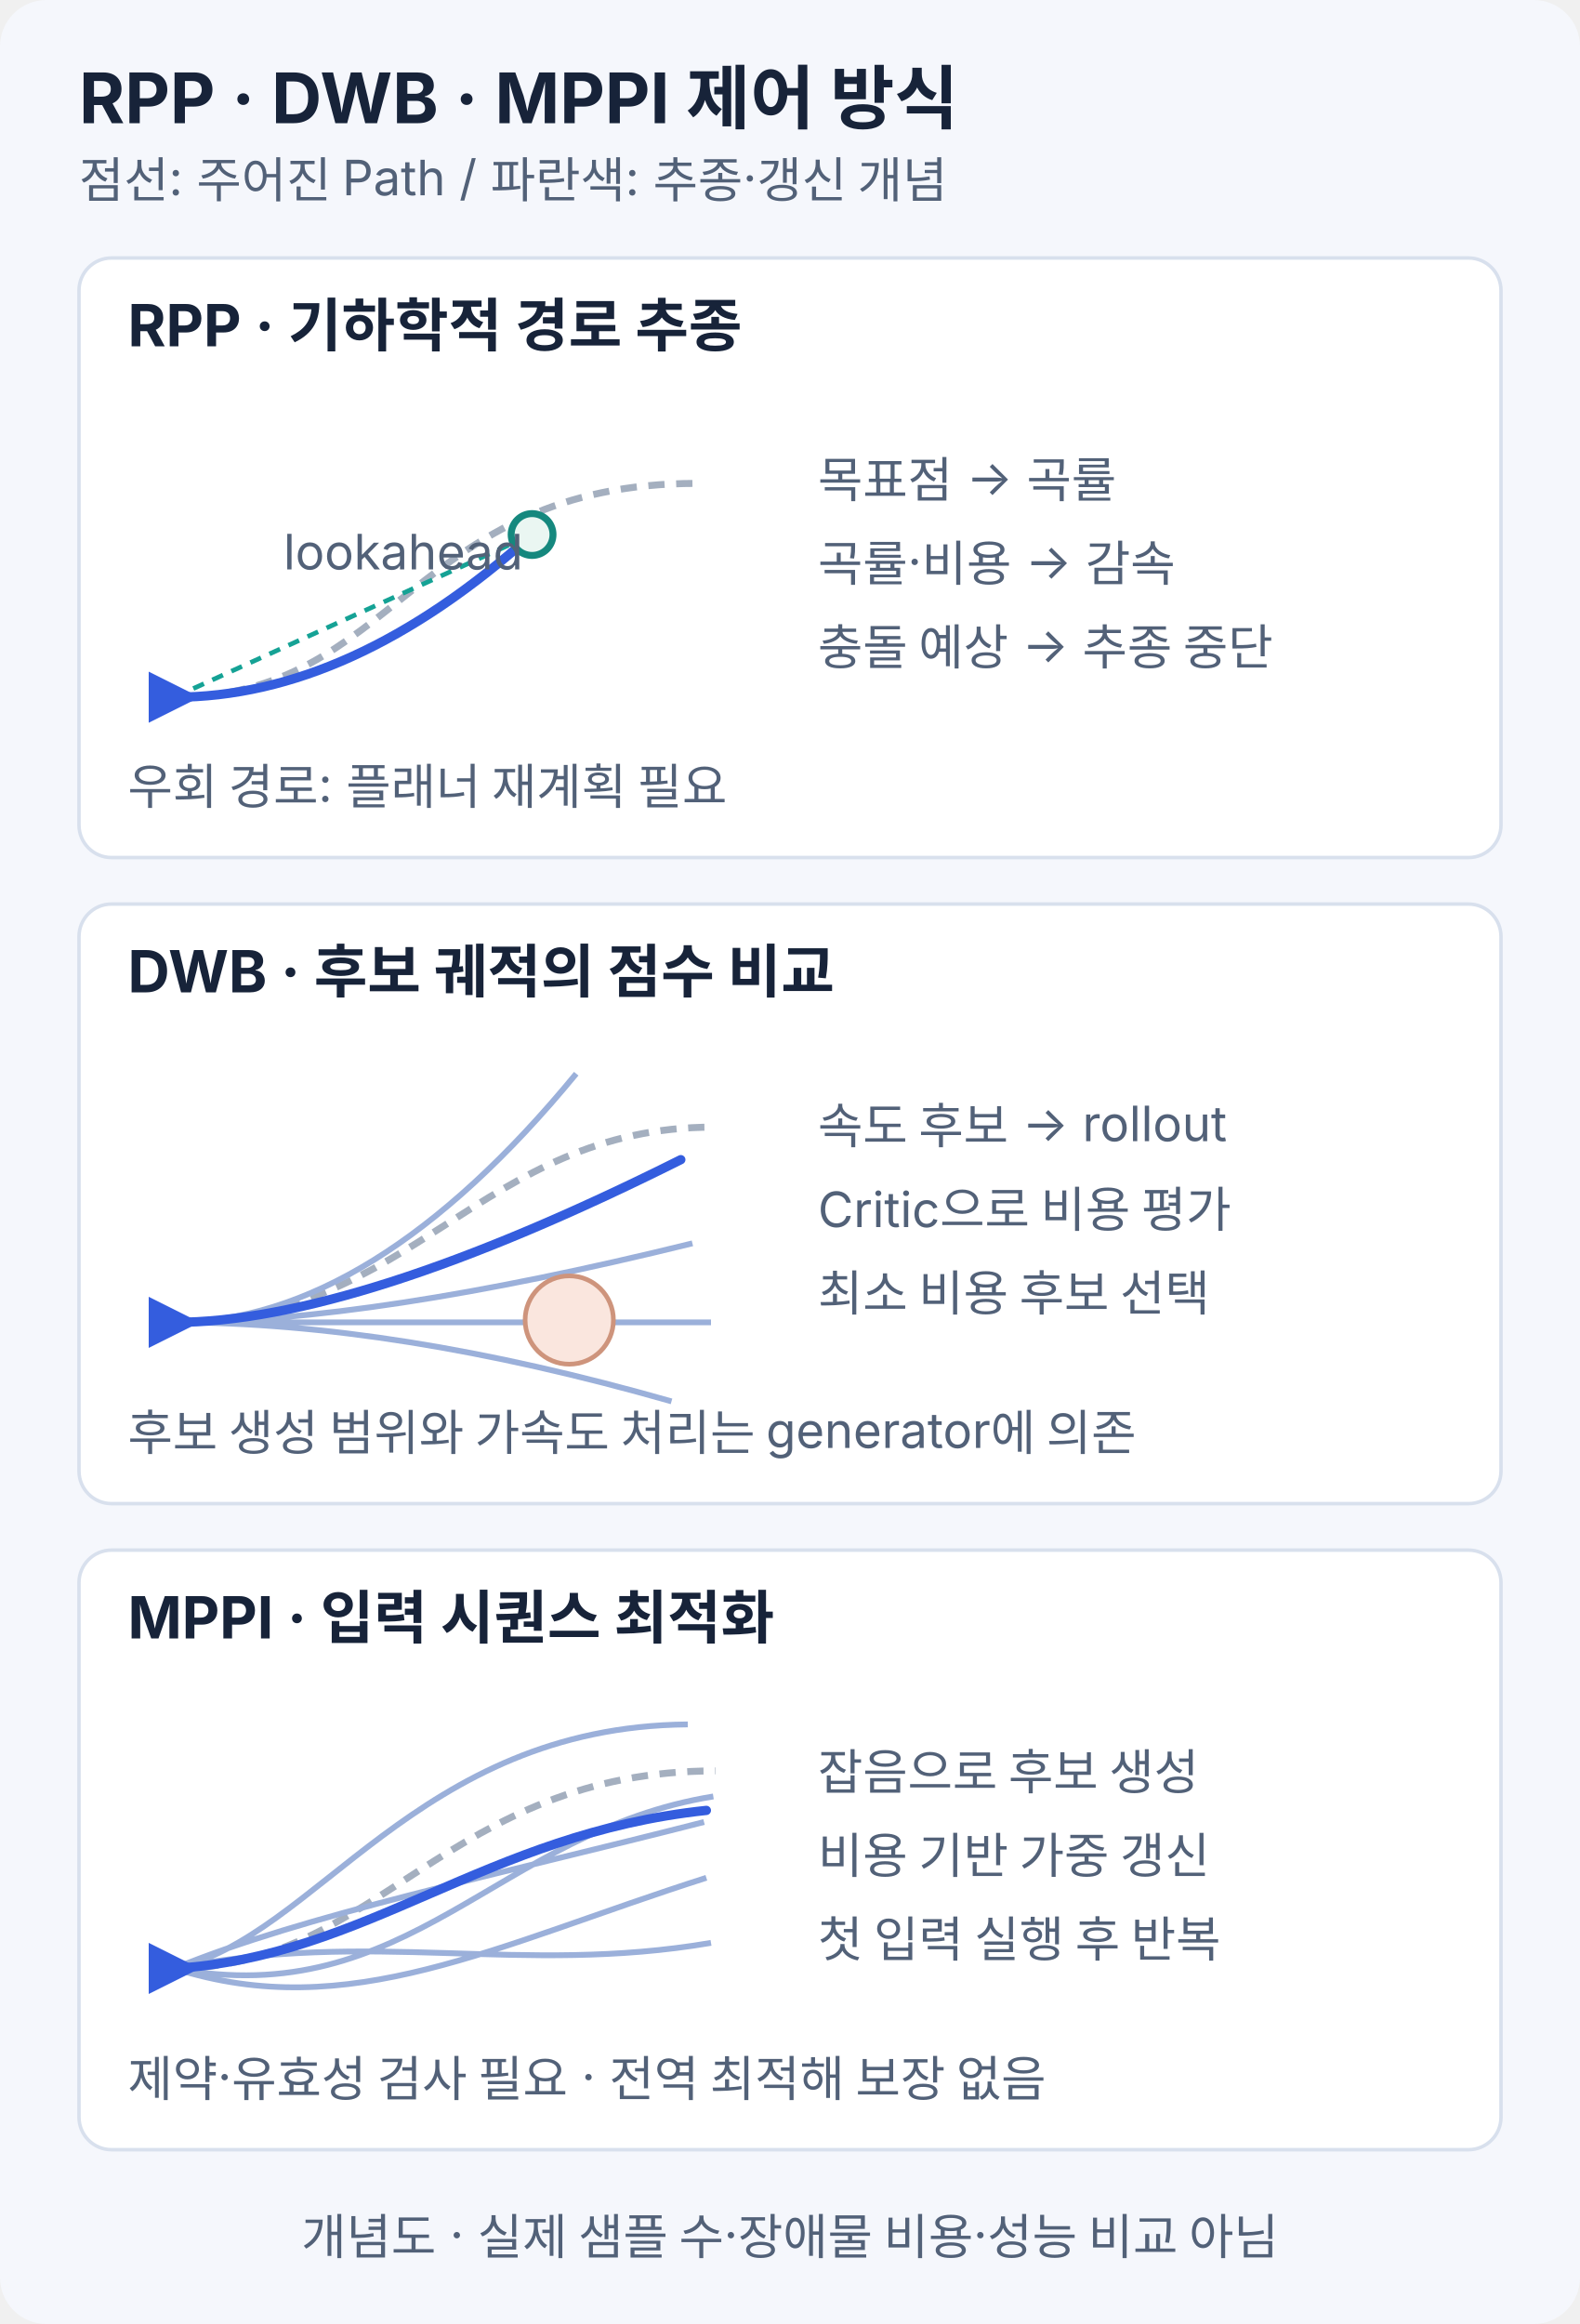
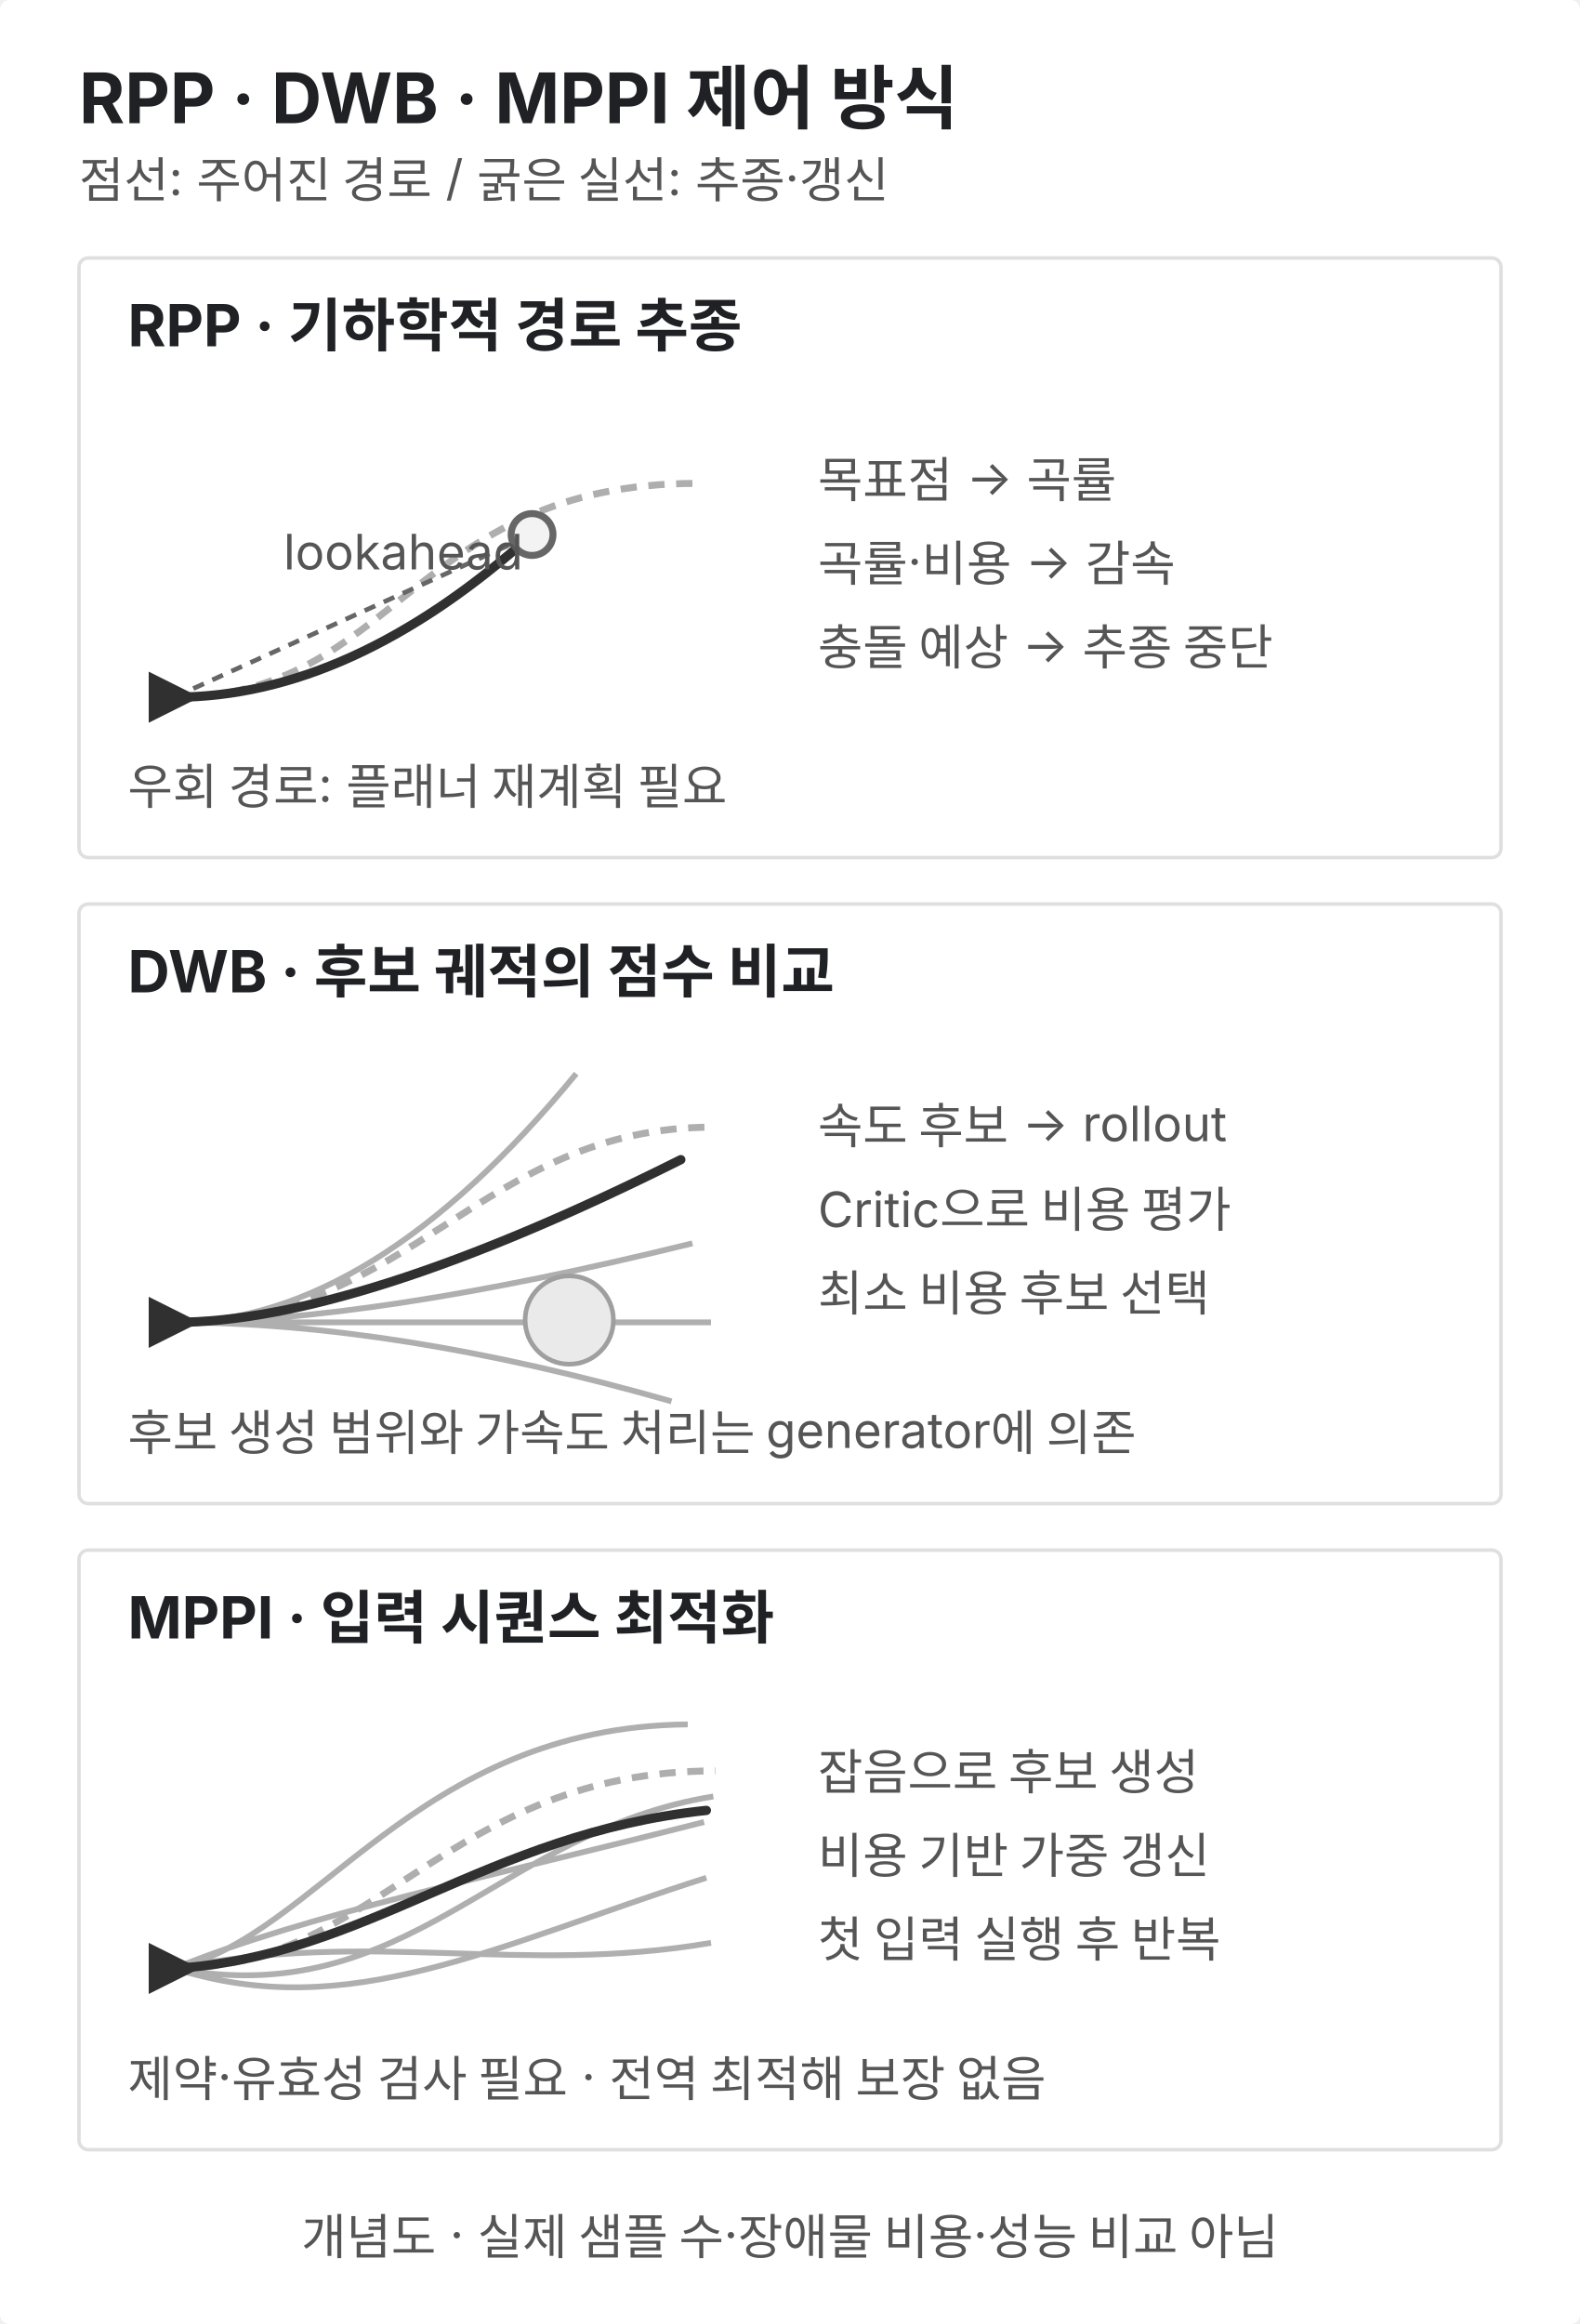
<svg xmlns="http://www.w3.org/2000/svg" width="680" height="1000" viewBox="0 0 680 1000" role="img" aria-labelledby="title desc">
  <defs>
    <marker id="arrow" markerWidth="8" markerHeight="8" refX="6" refY="4" orient="auto">
-       <path d="M0 0 7 4 0 8" fill="none" stroke="#345dde" stroke-width="1.5" />
+       <path d="M0 0 7 4 0 8" fill="none" stroke="#303030" stroke-width="1.5" />
    </marker>
    <style>
-       text{font-family:system-ui,-apple-system,"Noto Sans KR",sans-serif;fill:#172339}
-       .title{font-size:30px;font-weight:750}.label{font-size:25px;font-weight:700}.note{font-size:21px;fill:#526178}
-       .panel{fill:#fff;stroke:#d8e0ed;stroke-width:1.5}.path{fill:none;stroke:#a4afbf;stroke-width:3;stroke-dasharray:7 5}
-       .selected{fill:none;stroke:#345dde;stroke-width:4;stroke-linecap:round}.sample{fill:none;stroke:#9bb0da;stroke-width:2.5}
+       text{font-family:system-ui,-apple-system,"Noto Sans KR",sans-serif;fill:#202124}
+       .title{font-size:30px;font-weight:750}.label{font-size:25px;font-weight:700}.note{font-size:21px;fill:#555555}
+       .panel{fill:#fff;stroke:#dfdfdf;stroke-width:1.5}.path{fill:none;stroke:#aeaeae;stroke-width:3;stroke-dasharray:7 5}
+       .selected{fill:none;stroke:#303030;stroke-width:4;stroke-linecap:round}.sample{fill:none;stroke:#afafaf;stroke-width:2.5}
    </style>
  </defs>
-   <rect width="680" height="1000" rx="20" fill="#f5f7fc" />
+   <rect width="680" height="1000" rx="4" fill="#ffffff" />
  <text x="34" y="53" class="title">RPP · DWB · MPPI 제어 방식</text>
-   <text x="34" y="85" class="note">점선: 주어진 Path  /  파란색: 추종·갱신 개념</text>
-   <rect x="34" y="111" width="612" height="258" rx="14" class="panel" />
+   <text x="34" y="85" class="note">점선: 주어진 경로  /  굵은 실선: 추종·갱신</text>
+   <rect x="34" y="111" width="612" height="258" rx="4" class="panel" />
  <text x="55" y="149" class="label">RPP  ·  기하학적 경로 추종</text>
  <path d="M75 300 C170 300 178 208 300 208" class="path" />
  <path d="M75 300 Q151 300 229 230" class="selected" />
-   <path d="M75 300 229 230" fill="none" stroke="#15a295" stroke-width="2" stroke-dasharray="5 4" />
-   <circle cx="229" cy="230" r="9" fill="#eaf6f2" stroke="#15887e" stroke-width="3" />
-   <path d="M64 289 86 300 64 311 Z" fill="#345dde" />
+   <path d="M75 300 229 230" fill="none" stroke="#666666" stroke-width="2" stroke-dasharray="5 4" />
+   <circle cx="229" cy="230" r="9" fill="#f3f3f3" stroke="#666666" stroke-width="3" />
+   <path d="M64 289 86 300 64 311 Z" fill="#303030" />
  <text x="122" y="245" class="note">lookahead</text>
  <text x="352" y="214" class="note">목표점 → 곡률</text>
  <text x="352" y="250" class="note">곡률·비용 → 감속</text>
  <text x="352" y="286" class="note">충돌 예상 → 추종 중단</text>
  <text x="55" y="346" class="note">우회 경로: 플래너 재계획 필요</text>
-   <rect x="34" y="389" width="612" height="258" rx="14" class="panel" />
+   <rect x="34" y="389" width="612" height="258" rx="4" class="panel" />
  <text x="55" y="427" class="label">DWB  ·  후보 궤적의 점수 비교</text>
  <path d="M75 569 C177 569 207 485 307 485" class="path" />
  <path d="M75 569 H306 M75 569 Q170 569 289 603 M75 569 Q160 569 248 462 M75 569 Q160 569 298 535" class="sample" />
  <path d="M75 569 Q153 569 293 499" class="selected" />
-   <circle cx="245" cy="568" r="19" fill="#fae6de" stroke="#ce947c" stroke-width="2" />
-   <path d="M64 558 86 569 64 580 Z" fill="#345dde" />
+   <circle cx="245" cy="568" r="19" fill="#eaeaea" stroke="#9f9f9f" stroke-width="2" />
+   <path d="M64 558 86 569 64 580 Z" fill="#303030" />
  <text x="352" y="492" class="note">속도 후보 → rollout</text>
  <text x="352" y="528" class="note">Critic으로 비용 평가</text>
  <text x="352" y="564" class="note">최소 비용 후보 선택</text>
  <text x="55" y="624" class="note">후보 생성 범위와 가속도 처리는 generator에 의존</text>
-   <rect x="34" y="667" width="612" height="258" rx="14" class="panel" />
+   <rect x="34" y="667" width="612" height="258" rx="4" class="panel" />
  <text x="55" y="705" class="label">MPPI  ·  입력 시퀀스 최적화</text>
  <path d="M75 847 C162 847 193 762 308 762" class="path" />
  <path d="M75 847 C150 871 213 837 304 808 M75 847 C131 824 213 807 303 784 M75 847 C136 834 179 743 296 742 M75 847 C160 830 224 850 306 836 M75 847 C176 866 214 788 307 773" class="sample" />
  <path d="M75 847 C158 842 209 789 304 779" class="selected" />
-   <path d="M64 836 86 847 64 858 Z" fill="#345dde" />
+   <path d="M64 836 86 847 64 858 Z" fill="#303030" />
  <text x="352" y="770" class="note">잡음으로 후보 생성</text>
  <text x="352" y="806" class="note">비용 기반 가중 갱신</text>
  <text x="352" y="842" class="note">첫 입력 실행 후 반복</text>
  <text x="55" y="902" class="note">제약·유효성 검사 필요 · 전역 최적해 보장 없음</text>
  <text x="340" y="970" text-anchor="middle" class="note">개념도 · 실제 샘플 수·장애물 비용·성능 비교 아님</text>
</svg>
